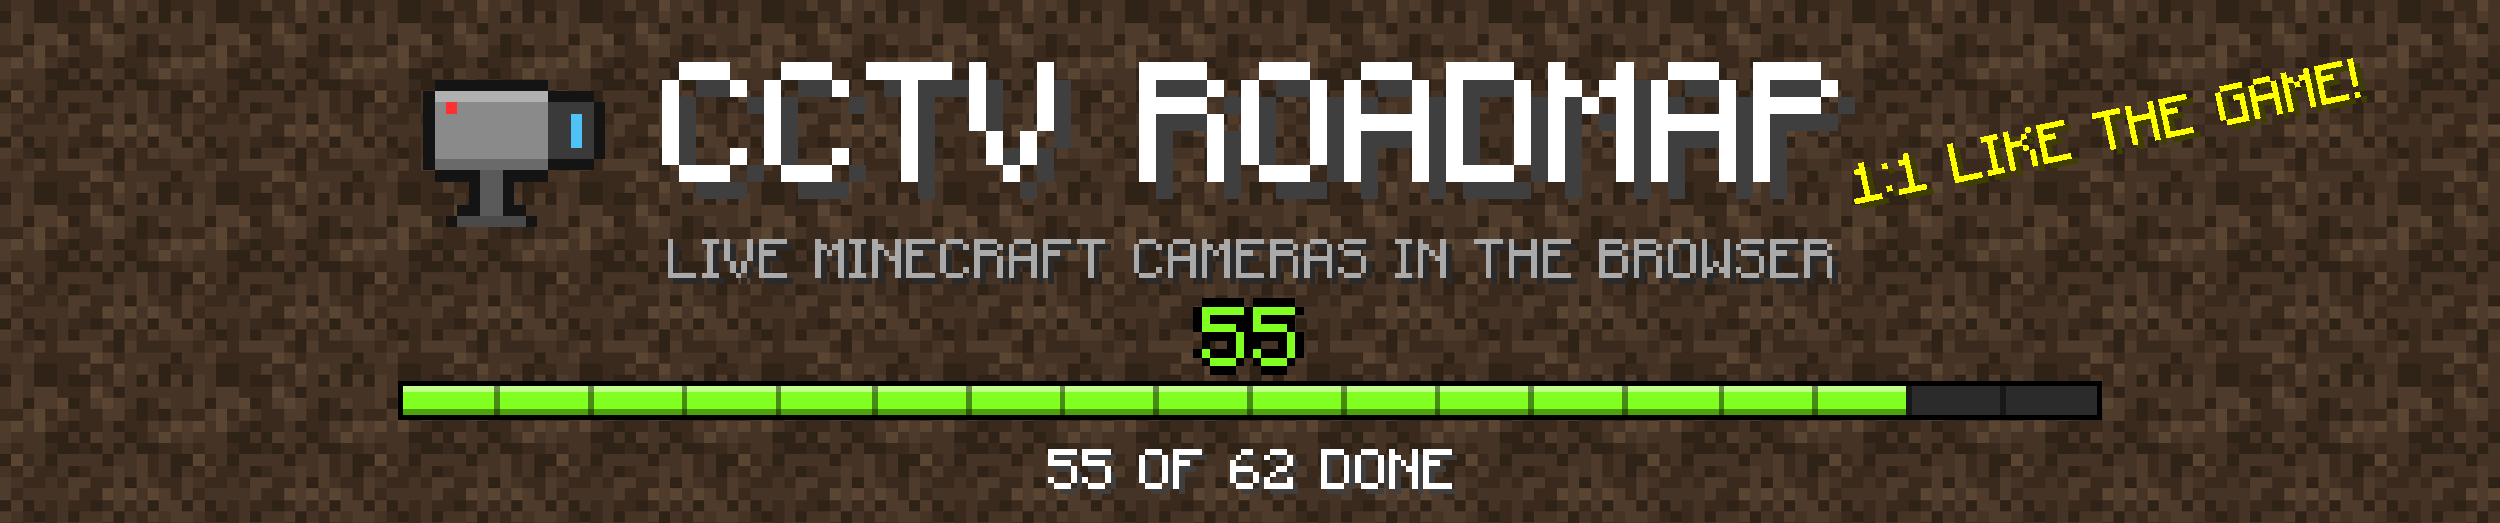
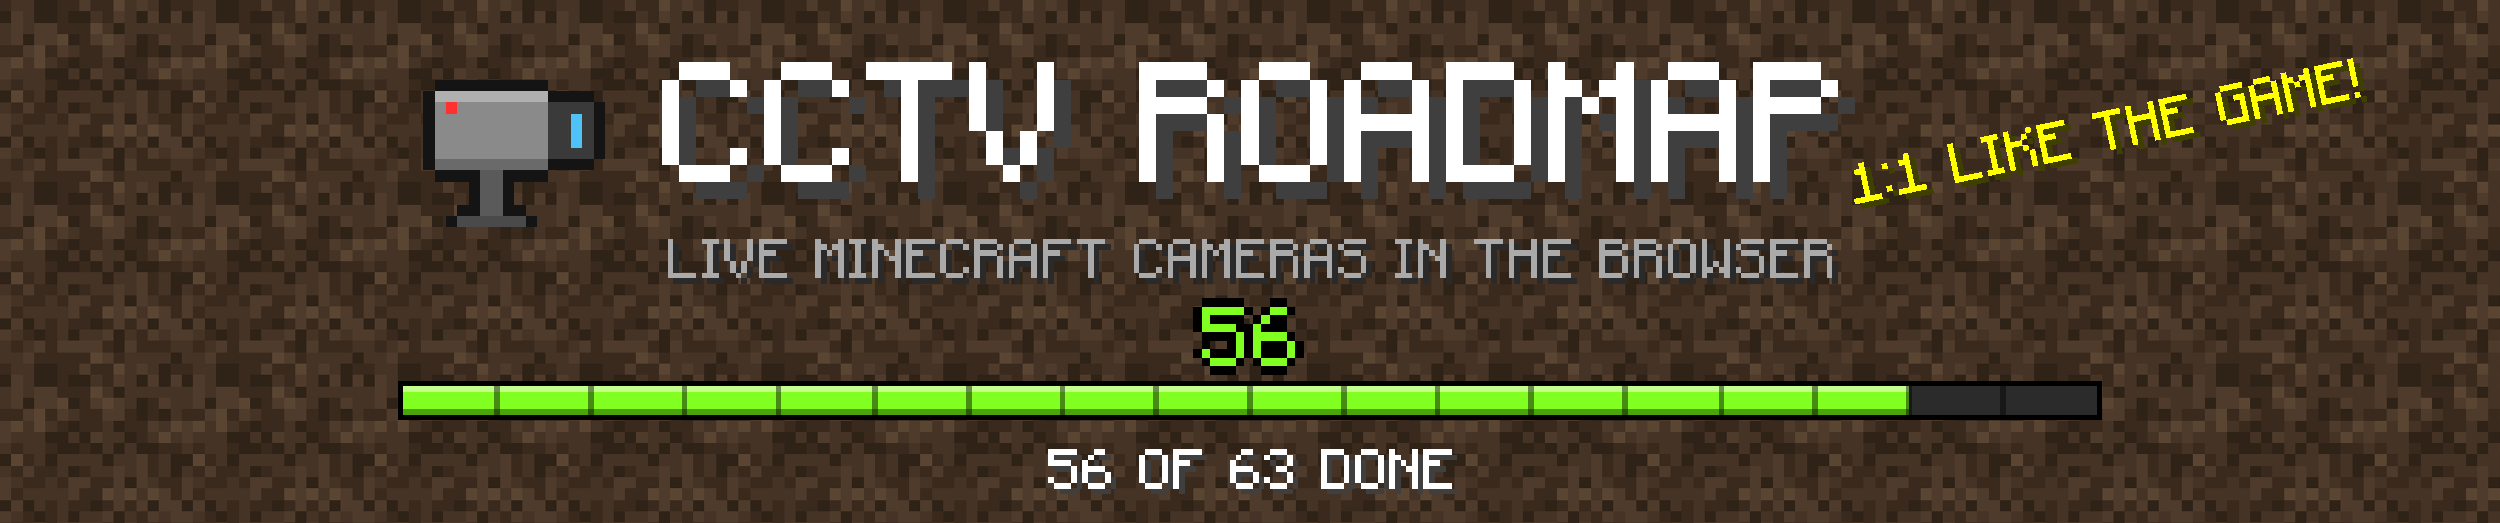
<svg xmlns="http://www.w3.org/2000/svg" width="880" height="184" viewBox="0 0 880 184" shape-rendering="crispEdges" role="img">
  <defs>
    <pattern id="dirt" width="64" height="64" patternUnits="userSpaceOnUse">
      <path fill="#3a2a1d" d="M0 0h4v4h-4zM20 0h8v4h-8zM32 0h8v4h-8zM60 0h4v4h-4zM20 4h4v4h-4zM36 4h4v4h-4zM20 8h12v4h-12zM28 12h4v4h-4zM52 12h4v4h-4zM0 16h8v4h-8zM16 16h4v4h-4zM28 16h8v4h-8zM44 16h4v4h-4zM52 16h4v4h-4zM20 20h4v4h-4zM28 20h8v4h-8zM44 20h8v4h-8zM48 24h4v4h-4zM4 28h4v4h-4zM16 28h4v4h-4zM28 28h4v4h-4zM56 28h8v4h-8zM8 32h4v4h-4zM52 32h4v4h-4zM4 36h4v4h-4zM12 36h8v4h-8zM28 36h4v4h-4zM52 36h4v4h-4zM8 40h8v4h-8zM20 40h4v4h-4zM32 40h8v4h-8zM56 40h8v4h-8zM4 44h4v4h-4zM28 44h8v4h-8zM60 44h4v4h-4zM16 48h4v4h-4zM24 48h8v4h-8zM36 48h4v4h-4zM44 48h4v4h-4zM8 52h4v4h-4zM16 52h4v4h-4zM48 52h4v4h-4zM4 56h4v4h-4zM16 56h4v4h-4zM36 56h4v4h-4zM48 56h12v4h-12zM12 60h20v4h-20zM40 60h4v4h-4z" />
      <path fill="#453325" d="M4 0h8v4h-8zM44 0h4v4h-4zM52 0h4v4h-4zM8 4h4v4h-4zM32 4h4v4h-4zM44 4h4v4h-4zM0 8h4v4h-4zM8 8h4v4h-4zM36 8h4v4h-4zM44 8h20v4h-20zM0 12h4v4h-4zM44 12h4v4h-4zM60 12h4v4h-4zM24 16h4v4h-4zM60 16h4v4h-4zM8 20h4v4h-4zM16 20h4v4h-4zM36 20h4v4h-4zM56 20h4v4h-4zM4 24h12v4h-12zM24 24h4v4h-4zM36 24h8v4h-8zM52 24h4v4h-4zM60 24h4v4h-4zM0 28h4v4h-4zM8 28h8v4h-8zM36 28h4v4h-4zM44 28h4v4h-4zM12 32h4v4h-4zM20 32h16v4h-16zM40 32h8v4h-8zM56 32h4v4h-4zM0 36h4v4h-4zM20 36h4v4h-4zM32 36h8v4h-8zM44 36h4v4h-4zM56 36h4v4h-4zM4 40h4v4h-4zM16 40h4v4h-4zM52 40h4v4h-4zM8 44h16v4h-16zM48 44h4v4h-4zM12 48h4v4h-4zM20 48h4v4h-4zM4 52h4v4h-4zM20 52h4v4h-4zM28 52h8v4h-8zM44 52h4v4h-4zM56 52h4v4h-4zM0 56h4v4h-4zM8 56h4v4h-4zM60 56h4v4h-4zM0 60h8v4h-8zM44 60h16v4h-16z" />
      <path fill="#2f2217" d="M12 0h8v4h-8zM56 0h4v4h-4zM0 4h4v4h-4zM12 4h8v4h-8zM24 4h8v4h-8zM48 4h4v4h-4zM56 4h4v4h-4zM40 8h4v4h-4zM8 12h4v4h-4zM24 12h4v4h-4zM48 12h4v4h-4zM48 16h4v4h-4zM56 16h4v4h-4zM24 20h4v4h-4zM40 20h4v4h-4zM16 24h8v4h-8zM28 24h4v4h-4zM44 24h4v4h-4zM20 28h8v4h-8zM32 28h4v4h-4zM40 28h4v4h-4zM48 28h8v4h-8zM0 32h4v4h-4zM16 32h4v4h-4zM36 32h4v4h-4zM60 32h4v4h-4zM24 36h4v4h-4zM60 36h4v4h-4zM44 40h4v4h-4zM0 48h4v4h-4zM8 48h4v4h-4zM32 48h4v4h-4zM52 48h4v4h-4zM12 52h4v4h-4zM24 52h4v4h-4zM40 52h4v4h-4zM40 56h4v4h-4zM60 60h4v4h-4z" />
      <path fill="#4f3b2b" d="M28 0h4v4h-4zM48 0h4v4h-4zM4 4h4v4h-4zM40 4h4v4h-4zM52 4h4v4h-4zM60 4h4v4h-4zM4 8h4v4h-4zM12 8h8v4h-8zM4 12h4v4h-4zM12 12h8v4h-8zM32 12h4v4h-4zM40 12h4v4h-4zM56 12h4v4h-4zM8 16h4v4h-4zM20 16h4v4h-4zM36 16h8v4h-8zM0 20h4v4h-4zM52 20h4v4h-4zM0 24h4v4h-4zM32 24h4v4h-4zM48 32h4v4h-4zM8 36h4v4h-4zM40 36h4v4h-4zM48 36h4v4h-4zM0 40h4v4h-4zM24 40h8v4h-8zM40 40h4v4h-4zM48 40h4v4h-4zM0 44h4v4h-4zM24 44h4v4h-4zM40 44h4v4h-4zM56 44h4v4h-4zM4 48h4v4h-4zM40 48h4v4h-4zM48 48h4v4h-4zM56 48h8v4h-8zM0 52h4v4h-4zM36 52h4v4h-4zM52 52h4v4h-4zM60 52h4v4h-4zM12 56h4v4h-4zM20 56h16v4h-16zM44 56h4v4h-4zM8 60h4v4h-4zM36 60h4v4h-4z" />
      <path fill="#5a4533" d="M40 0h4v4h-4zM32 8h4v4h-4zM20 12h4v4h-4zM36 12h4v4h-4zM12 16h4v4h-4zM4 20h4v4h-4zM12 20h4v4h-4zM60 20h4v4h-4zM56 24h4v4h-4zM4 32h4v4h-4zM36 44h4v4h-4zM44 44h4v4h-4zM52 44h4v4h-4zM32 60h4v4h-4z" />
    </pattern>
  </defs>
  <rect x="0" y="0" width="880" height="184" fill="url(#dirt)" />
  <path fill="#3f3f3f" d="M245 28h18v6h-18zM239 34h6v6h-6zM263 34h6v6h-6zM239 40h6v6h-6zM239 46h6v6h-6zM239 52h6v6h-6zM239 58h6v6h-6zM263 58h6v6h-6zM245 64h18v6h-18zM281 28h18v6h-18zM275 34h6v6h-6zM299 34h6v6h-6zM275 40h6v6h-6zM275 46h6v6h-6zM275 52h6v6h-6zM275 58h6v6h-6zM299 58h6v6h-6zM281 64h18v6h-18zM311 28h30v6h-30zM323 34h6v6h-6zM323 40h6v6h-6zM323 46h6v6h-6zM323 52h6v6h-6zM323 58h6v6h-6zM323 64h6v6h-6zM347 28h6v6h-6zM371 28h6v6h-6zM347 34h6v6h-6zM371 34h6v6h-6zM347 40h6v6h-6zM371 40h6v6h-6zM347 46h6v6h-6zM371 46h6v6h-6zM353 52h6v6h-6zM365 52h6v6h-6zM353 58h6v6h-6zM365 58h6v6h-6zM359 64h6v6h-6zM407 28h24v6h-24zM407 34h6v6h-6zM431 34h6v6h-6zM407 40h24v6h-24zM407 46h6v6h-6zM431 46h6v6h-6zM407 52h6v6h-6zM431 52h6v6h-6zM407 58h6v6h-6zM431 58h6v6h-6zM407 64h6v6h-6zM431 64h6v6h-6zM449 28h18v6h-18zM443 34h6v6h-6zM467 34h6v6h-6zM443 40h6v6h-6zM467 40h6v6h-6zM443 46h6v6h-6zM467 46h6v6h-6zM443 52h6v6h-6zM467 52h6v6h-6zM443 58h6v6h-6zM467 58h6v6h-6zM449 64h18v6h-18zM485 28h18v6h-18zM479 34h6v6h-6zM503 34h6v6h-6zM479 40h6v6h-6zM503 40h6v6h-6zM479 46h30v6h-30zM479 52h6v6h-6zM503 52h6v6h-6zM479 58h6v6h-6zM503 58h6v6h-6zM479 64h6v6h-6zM503 64h6v6h-6zM515 28h24v6h-24zM515 34h6v6h-6zM539 34h6v6h-6zM515 40h6v6h-6zM539 40h6v6h-6zM515 46h6v6h-6zM539 46h6v6h-6zM515 52h6v6h-6zM539 52h6v6h-6zM515 58h6v6h-6zM539 58h6v6h-6zM515 64h24v6h-24zM551 28h6v6h-6zM575 28h6v6h-6zM551 34h12v6h-12zM569 34h12v6h-12zM551 40h6v6h-6zM563 40h6v6h-6zM575 40h6v6h-6zM551 46h6v6h-6zM575 46h6v6h-6zM551 52h6v6h-6zM575 52h6v6h-6zM551 58h6v6h-6zM575 58h6v6h-6zM551 64h6v6h-6zM575 64h6v6h-6zM593 28h18v6h-18zM587 34h6v6h-6zM611 34h6v6h-6zM587 40h6v6h-6zM611 40h6v6h-6zM587 46h30v6h-30zM587 52h6v6h-6zM611 52h6v6h-6zM587 58h6v6h-6zM611 58h6v6h-6zM587 64h6v6h-6zM611 64h6v6h-6zM623 28h24v6h-24zM623 34h6v6h-6zM647 34h6v6h-6zM623 40h24v6h-24zM623 46h6v6h-6zM623 52h6v6h-6zM623 58h6v6h-6zM623 64h6v6h-6z" />
  <path fill="#ffffff" d="M239 22h18v6h-18zM233 28h6v6h-6zM257 28h6v6h-6zM233 34h6v6h-6zM233 40h6v6h-6zM233 46h6v6h-6zM233 52h6v6h-6zM257 52h6v6h-6zM239 58h18v6h-18zM275 22h18v6h-18zM269 28h6v6h-6zM293 28h6v6h-6zM269 34h6v6h-6zM269 40h6v6h-6zM269 46h6v6h-6zM269 52h6v6h-6zM293 52h6v6h-6zM275 58h18v6h-18zM305 22h30v6h-30zM317 28h6v6h-6zM317 34h6v6h-6zM317 40h6v6h-6zM317 46h6v6h-6zM317 52h6v6h-6zM317 58h6v6h-6zM341 22h6v6h-6zM365 22h6v6h-6zM341 28h6v6h-6zM365 28h6v6h-6zM341 34h6v6h-6zM365 34h6v6h-6zM341 40h6v6h-6zM365 40h6v6h-6zM347 46h6v6h-6zM359 46h6v6h-6zM347 52h6v6h-6zM359 52h6v6h-6zM353 58h6v6h-6zM401 22h24v6h-24zM401 28h6v6h-6zM425 28h6v6h-6zM401 34h24v6h-24zM401 40h6v6h-6zM425 40h6v6h-6zM401 46h6v6h-6zM425 46h6v6h-6zM401 52h6v6h-6zM425 52h6v6h-6zM401 58h6v6h-6zM425 58h6v6h-6zM443 22h18v6h-18zM437 28h6v6h-6zM461 28h6v6h-6zM437 34h6v6h-6zM461 34h6v6h-6zM437 40h6v6h-6zM461 40h6v6h-6zM437 46h6v6h-6zM461 46h6v6h-6zM437 52h6v6h-6zM461 52h6v6h-6zM443 58h18v6h-18zM479 22h18v6h-18zM473 28h6v6h-6zM497 28h6v6h-6zM473 34h6v6h-6zM497 34h6v6h-6zM473 40h30v6h-30zM473 46h6v6h-6zM497 46h6v6h-6zM473 52h6v6h-6zM497 52h6v6h-6zM473 58h6v6h-6zM497 58h6v6h-6zM509 22h24v6h-24zM509 28h6v6h-6zM533 28h6v6h-6zM509 34h6v6h-6zM533 34h6v6h-6zM509 40h6v6h-6zM533 40h6v6h-6zM509 46h6v6h-6zM533 46h6v6h-6zM509 52h6v6h-6zM533 52h6v6h-6zM509 58h24v6h-24zM545 22h6v6h-6zM569 22h6v6h-6zM545 28h12v6h-12zM563 28h12v6h-12zM545 34h6v6h-6zM557 34h6v6h-6zM569 34h6v6h-6zM545 40h6v6h-6zM569 40h6v6h-6zM545 46h6v6h-6zM569 46h6v6h-6zM545 52h6v6h-6zM569 52h6v6h-6zM545 58h6v6h-6zM569 58h6v6h-6zM587 22h18v6h-18zM581 28h6v6h-6zM605 28h6v6h-6zM581 34h6v6h-6zM605 34h6v6h-6zM581 40h30v6h-30zM581 46h6v6h-6zM605 46h6v6h-6zM581 52h6v6h-6zM605 52h6v6h-6zM581 58h6v6h-6zM605 58h6v6h-6zM617 22h24v6h-24zM617 28h6v6h-6zM641 28h6v6h-6zM617 34h24v6h-24zM617 40h6v6h-6zM617 46h6v6h-6zM617 52h6v6h-6zM617 58h6v6h-6z" />
  <path fill="#141414" d="M153 28h40v4h-40zM149 32h4v4h-4zM193 32h16v4h-16zM149 36h4v4h-4zM209 36h4v4h-4zM149 40h4v4h-4zM209 40h4v4h-4zM149 44h4v4h-4zM209 44h4v4h-4zM149 48h4v4h-4zM209 48h4v4h-4zM149 52h4v4h-4zM209 52h4v4h-4zM149 56h4v4h-4zM193 56h16v4h-16zM153 60h16v4h-16zM177 60h16v4h-16zM165 64h4v4h-4zM177 64h4v4h-4zM165 68h4v4h-4zM177 68h4v4h-4zM161 72h8v4h-8zM177 72h8v4h-8zM157 76h4v4h-4zM185 76h4v4h-4z" />
  <path fill="#b0b0b0" d="M153 32h40v4h-40z" />
  <path fill="#8a8a8a" d="M153 36h4v4h-4zM161 36h32v4h-32zM153 40h40v4h-40zM153 44h40v4h-40zM153 48h40v4h-40zM153 52h40v4h-40z" />
  <path fill="#ff3030" d="M157 36h4v4h-4z" />
  <path fill="#3a3a3a" d="M193 36h16v4h-16zM193 40h8v4h-8zM205 40h4v4h-4zM193 44h8v4h-8zM205 44h4v4h-4zM193 48h8v4h-8zM205 48h4v4h-4zM193 52h16v4h-16z" />
  <path fill="#4fc3f7" d="M201 40h4v4h-4zM201 44h4v4h-4zM201 48h4v4h-4z" />
  <path fill="#6a6a6a" d="M153 56h40v4h-40z" />
  <path fill="#5a5a5a" d="M169 60h8v4h-8zM169 64h8v4h-8zM169 68h8v4h-8zM169 72h8v4h-8z" />
  <path fill="#4a4a4a" d="M161 76h24v4h-24z" />
  <g transform="translate(653 72) rotate(-12)">
    <path fill="#3f3f00" d="M6 -12h2v2h-2zM4 -10h4v2h-4zM6 -8h2v2h-2zM6 -6h2v2h-2zM6 -4h2v2h-2zM6 -2h2v2h-2zM2 0h10v2h-10zM14 -10h2v2h-2zM14 -2h2v2h-2zM22 -12h2v2h-2zM20 -10h4v2h-4zM22 -8h2v2h-2zM22 -6h2v2h-2zM22 -4h2v2h-2zM22 -2h2v2h-2zM18 0h10v2h-10zM38 -12h2v2h-2zM38 -10h2v2h-2zM38 -8h2v2h-2zM38 -6h2v2h-2zM38 -4h2v2h-2zM38 -2h2v2h-2zM38 0h10v2h-10zM50 -12h6v2h-6zM52 -10h2v2h-2zM52 -8h2v2h-2zM52 -6h2v2h-2zM52 -4h2v2h-2zM52 -2h2v2h-2zM50 0h6v2h-6zM58 -12h2v2h-2zM66 -12h2v2h-2zM58 -10h2v2h-2zM64 -10h2v2h-2zM58 -8h6v2h-6zM58 -6h2v2h-2zM64 -6h2v2h-2zM58 -4h2v2h-2zM66 -4h2v2h-2zM58 -2h2v2h-2zM66 -2h2v2h-2zM58 0h2v2h-2zM66 0h2v2h-2zM70 -12h10v2h-10zM70 -10h2v2h-2zM70 -8h6v2h-6zM70 -6h2v2h-2zM70 -4h2v2h-2zM70 -2h2v2h-2zM70 0h10v2h-10zM90 -12h10v2h-10zM94 -10h2v2h-2zM94 -8h2v2h-2zM94 -6h2v2h-2zM94 -4h2v2h-2zM94 -2h2v2h-2zM94 0h2v2h-2zM102 -12h2v2h-2zM110 -12h2v2h-2zM102 -10h2v2h-2zM110 -10h2v2h-2zM102 -8h10v2h-10zM102 -6h2v2h-2zM110 -6h2v2h-2zM102 -4h2v2h-2zM110 -4h2v2h-2zM102 -2h2v2h-2zM110 -2h2v2h-2zM102 0h2v2h-2zM110 0h2v2h-2zM114 -12h10v2h-10zM114 -10h2v2h-2zM114 -8h6v2h-6zM114 -6h2v2h-2zM114 -4h2v2h-2zM114 -2h2v2h-2zM114 0h10v2h-10zM136 -12h8v2h-8zM134 -10h2v2h-2zM134 -8h2v2h-2zM140 -8h4v2h-4zM134 -6h2v2h-2zM142 -6h2v2h-2zM134 -4h2v2h-2zM142 -4h2v2h-2zM134 -2h2v2h-2zM142 -2h2v2h-2zM136 0h8v2h-8zM148 -12h6v2h-6zM146 -10h2v2h-2zM154 -10h2v2h-2zM146 -8h2v2h-2zM154 -8h2v2h-2zM146 -6h10v2h-10zM146 -4h2v2h-2zM154 -4h2v2h-2zM146 -2h2v2h-2zM154 -2h2v2h-2zM146 0h2v2h-2zM154 0h2v2h-2zM158 -12h2v2h-2zM166 -12h2v2h-2zM158 -10h4v2h-4zM164 -10h4v2h-4zM158 -8h2v2h-2zM162 -8h2v2h-2zM166 -8h2v2h-2zM158 -6h2v2h-2zM166 -6h2v2h-2zM158 -4h2v2h-2zM166 -4h2v2h-2zM158 -2h2v2h-2zM166 -2h2v2h-2zM158 0h2v2h-2zM166 0h2v2h-2zM170 -12h10v2h-10zM170 -10h2v2h-2zM170 -8h6v2h-6zM170 -6h2v2h-2zM170 -4h2v2h-2zM170 -2h2v2h-2zM170 0h10v2h-10zM182 -12h2v2h-2zM182 -10h2v2h-2zM182 -8h2v2h-2zM182 -6h2v2h-2zM182 -4h2v2h-2zM182 0h2v2h-2z" />
    <path fill="#ffff00" d="M4 -14h2v2h-2zM2 -12h4v2h-4zM4 -10h2v2h-2zM4 -8h2v2h-2zM4 -6h2v2h-2zM4 -4h2v2h-2zM0 -2h10v2h-10zM12 -12h2v2h-2zM12 -4h2v2h-2zM20 -14h2v2h-2zM18 -12h4v2h-4zM20 -10h2v2h-2zM20 -8h2v2h-2zM20 -6h2v2h-2zM20 -4h2v2h-2zM16 -2h10v2h-10zM36 -14h2v2h-2zM36 -12h2v2h-2zM36 -10h2v2h-2zM36 -8h2v2h-2zM36 -6h2v2h-2zM36 -4h2v2h-2zM36 -2h10v2h-10zM48 -14h6v2h-6zM50 -12h2v2h-2zM50 -10h2v2h-2zM50 -8h2v2h-2zM50 -6h2v2h-2zM50 -4h2v2h-2zM48 -2h6v2h-6zM56 -14h2v2h-2zM64 -14h2v2h-2zM56 -12h2v2h-2zM62 -12h2v2h-2zM56 -10h6v2h-6zM56 -8h2v2h-2zM62 -8h2v2h-2zM56 -6h2v2h-2zM64 -6h2v2h-2zM56 -4h2v2h-2zM64 -4h2v2h-2zM56 -2h2v2h-2zM64 -2h2v2h-2zM68 -14h10v2h-10zM68 -12h2v2h-2zM68 -10h6v2h-6zM68 -8h2v2h-2zM68 -6h2v2h-2zM68 -4h2v2h-2zM68 -2h10v2h-10zM88 -14h10v2h-10zM92 -12h2v2h-2zM92 -10h2v2h-2zM92 -8h2v2h-2zM92 -6h2v2h-2zM92 -4h2v2h-2zM92 -2h2v2h-2zM100 -14h2v2h-2zM108 -14h2v2h-2zM100 -12h2v2h-2zM108 -12h2v2h-2zM100 -10h10v2h-10zM100 -8h2v2h-2zM108 -8h2v2h-2zM100 -6h2v2h-2zM108 -6h2v2h-2zM100 -4h2v2h-2zM108 -4h2v2h-2zM100 -2h2v2h-2zM108 -2h2v2h-2zM112 -14h10v2h-10zM112 -12h2v2h-2zM112 -10h6v2h-6zM112 -8h2v2h-2zM112 -6h2v2h-2zM112 -4h2v2h-2zM112 -2h10v2h-10zM134 -14h8v2h-8zM132 -12h2v2h-2zM132 -10h2v2h-2zM138 -10h4v2h-4zM132 -8h2v2h-2zM140 -8h2v2h-2zM132 -6h2v2h-2zM140 -6h2v2h-2zM132 -4h2v2h-2zM140 -4h2v2h-2zM134 -2h8v2h-8zM146 -14h6v2h-6zM144 -12h2v2h-2zM152 -12h2v2h-2zM144 -10h2v2h-2zM152 -10h2v2h-2zM144 -8h10v2h-10zM144 -6h2v2h-2zM152 -6h2v2h-2zM144 -4h2v2h-2zM152 -4h2v2h-2zM144 -2h2v2h-2zM152 -2h2v2h-2zM156 -14h2v2h-2zM164 -14h2v2h-2zM156 -12h4v2h-4zM162 -12h4v2h-4zM156 -10h2v2h-2zM160 -10h2v2h-2zM164 -10h2v2h-2zM156 -8h2v2h-2zM164 -8h2v2h-2zM156 -6h2v2h-2zM164 -6h2v2h-2zM156 -4h2v2h-2zM164 -4h2v2h-2zM156 -2h2v2h-2zM164 -2h2v2h-2zM168 -14h10v2h-10zM168 -12h2v2h-2zM168 -10h6v2h-6zM168 -8h2v2h-2zM168 -6h2v2h-2zM168 -4h2v2h-2zM168 -2h10v2h-10zM180 -14h2v2h-2zM180 -12h2v2h-2zM180 -10h2v2h-2zM180 -8h2v2h-2zM180 -6h2v2h-2zM180 -2h2v2h-2z" />
  </g>
  <path fill="#2a2a2a" d="M237 86h2v2h-2zM237 88h2v2h-2zM237 90h2v2h-2zM237 92h2v2h-2zM237 94h2v2h-2zM237 96h2v2h-2zM237 98h10v2h-10zM249 86h6v2h-6zM251 88h2v2h-2zM251 90h2v2h-2zM251 92h2v2h-2zM251 94h2v2h-2zM251 96h2v2h-2zM249 98h6v2h-6zM257 86h2v2h-2zM265 86h2v2h-2zM257 88h2v2h-2zM265 88h2v2h-2zM257 90h2v2h-2zM265 90h2v2h-2zM257 92h2v2h-2zM265 92h2v2h-2zM259 94h2v2h-2zM263 94h2v2h-2zM259 96h2v2h-2zM263 96h2v2h-2zM261 98h2v2h-2zM269 86h10v2h-10zM269 88h2v2h-2zM269 90h6v2h-6zM269 92h2v2h-2zM269 94h2v2h-2zM269 96h2v2h-2zM269 98h10v2h-10zM289 86h2v2h-2zM297 86h2v2h-2zM289 88h4v2h-4zM295 88h4v2h-4zM289 90h2v2h-2zM293 90h2v2h-2zM297 90h2v2h-2zM289 92h2v2h-2zM297 92h2v2h-2zM289 94h2v2h-2zM297 94h2v2h-2zM289 96h2v2h-2zM297 96h2v2h-2zM289 98h2v2h-2zM297 98h2v2h-2zM301 86h6v2h-6zM303 88h2v2h-2zM303 90h2v2h-2zM303 92h2v2h-2zM303 94h2v2h-2zM303 96h2v2h-2zM301 98h6v2h-6zM309 86h2v2h-2zM317 86h2v2h-2zM309 88h4v2h-4zM317 88h2v2h-2zM309 90h2v2h-2zM313 90h2v2h-2zM317 90h2v2h-2zM309 92h2v2h-2zM315 92h4v2h-4zM309 94h2v2h-2zM317 94h2v2h-2zM309 96h2v2h-2zM317 96h2v2h-2zM309 98h2v2h-2zM317 98h2v2h-2zM321 86h10v2h-10zM321 88h2v2h-2zM321 90h6v2h-6zM321 92h2v2h-2zM321 94h2v2h-2zM321 96h2v2h-2zM321 98h10v2h-10zM335 86h6v2h-6zM333 88h2v2h-2zM341 88h2v2h-2zM333 90h2v2h-2zM333 92h2v2h-2zM333 94h2v2h-2zM333 96h2v2h-2zM341 96h2v2h-2zM335 98h6v2h-6zM345 86h8v2h-8zM345 88h2v2h-2zM353 88h2v2h-2zM345 90h8v2h-8zM345 92h2v2h-2zM353 92h2v2h-2zM345 94h2v2h-2zM353 94h2v2h-2zM345 96h2v2h-2zM353 96h2v2h-2zM345 98h2v2h-2zM353 98h2v2h-2zM359 86h6v2h-6zM357 88h2v2h-2zM365 88h2v2h-2zM357 90h2v2h-2zM365 90h2v2h-2zM357 92h10v2h-10zM357 94h2v2h-2zM365 94h2v2h-2zM357 96h2v2h-2zM365 96h2v2h-2zM357 98h2v2h-2zM365 98h2v2h-2zM369 86h10v2h-10zM369 88h2v2h-2zM369 90h6v2h-6zM369 92h2v2h-2zM369 94h2v2h-2zM369 96h2v2h-2zM369 98h2v2h-2zM381 86h10v2h-10zM385 88h2v2h-2zM385 90h2v2h-2zM385 92h2v2h-2zM385 94h2v2h-2zM385 96h2v2h-2zM385 98h2v2h-2zM403 86h6v2h-6zM401 88h2v2h-2zM409 88h2v2h-2zM401 90h2v2h-2zM401 92h2v2h-2zM401 94h2v2h-2zM401 96h2v2h-2zM409 96h2v2h-2zM403 98h6v2h-6zM415 86h6v2h-6zM413 88h2v2h-2zM421 88h2v2h-2zM413 90h2v2h-2zM421 90h2v2h-2zM413 92h10v2h-10zM413 94h2v2h-2zM421 94h2v2h-2zM413 96h2v2h-2zM421 96h2v2h-2zM413 98h2v2h-2zM421 98h2v2h-2zM425 86h2v2h-2zM433 86h2v2h-2zM425 88h4v2h-4zM431 88h4v2h-4zM425 90h2v2h-2zM429 90h2v2h-2zM433 90h2v2h-2zM425 92h2v2h-2zM433 92h2v2h-2zM425 94h2v2h-2zM433 94h2v2h-2zM425 96h2v2h-2zM433 96h2v2h-2zM425 98h2v2h-2zM433 98h2v2h-2zM437 86h10v2h-10zM437 88h2v2h-2zM437 90h6v2h-6zM437 92h2v2h-2zM437 94h2v2h-2zM437 96h2v2h-2zM437 98h10v2h-10zM449 86h8v2h-8zM449 88h2v2h-2zM457 88h2v2h-2zM449 90h8v2h-8zM449 92h2v2h-2zM457 92h2v2h-2zM449 94h2v2h-2zM457 94h2v2h-2zM449 96h2v2h-2zM457 96h2v2h-2zM449 98h2v2h-2zM457 98h2v2h-2zM463 86h6v2h-6zM461 88h2v2h-2zM469 88h2v2h-2zM461 90h2v2h-2zM469 90h2v2h-2zM461 92h10v2h-10zM461 94h2v2h-2zM469 94h2v2h-2zM461 96h2v2h-2zM469 96h2v2h-2zM461 98h2v2h-2zM469 98h2v2h-2zM475 86h8v2h-8zM473 88h2v2h-2zM475 90h6v2h-6zM481 92h2v2h-2zM481 94h2v2h-2zM473 96h2v2h-2zM481 96h2v2h-2zM475 98h6v2h-6zM493 86h6v2h-6zM495 88h2v2h-2zM495 90h2v2h-2zM495 92h2v2h-2zM495 94h2v2h-2zM495 96h2v2h-2zM493 98h6v2h-6zM501 86h2v2h-2zM509 86h2v2h-2zM501 88h4v2h-4zM509 88h2v2h-2zM501 90h2v2h-2zM505 90h2v2h-2zM509 90h2v2h-2zM501 92h2v2h-2zM507 92h4v2h-4zM501 94h2v2h-2zM509 94h2v2h-2zM501 96h2v2h-2zM509 96h2v2h-2zM501 98h2v2h-2zM509 98h2v2h-2zM521 86h10v2h-10zM525 88h2v2h-2zM525 90h2v2h-2zM525 92h2v2h-2zM525 94h2v2h-2zM525 96h2v2h-2zM525 98h2v2h-2zM533 86h2v2h-2zM541 86h2v2h-2zM533 88h2v2h-2zM541 88h2v2h-2zM533 90h10v2h-10zM533 92h2v2h-2zM541 92h2v2h-2zM533 94h2v2h-2zM541 94h2v2h-2zM533 96h2v2h-2zM541 96h2v2h-2zM533 98h2v2h-2zM541 98h2v2h-2zM545 86h10v2h-10zM545 88h2v2h-2zM545 90h6v2h-6zM545 92h2v2h-2zM545 94h2v2h-2zM545 96h2v2h-2zM545 98h10v2h-10zM565 86h8v2h-8zM565 88h2v2h-2zM573 88h2v2h-2zM565 90h8v2h-8zM565 92h2v2h-2zM573 92h2v2h-2zM565 94h2v2h-2zM573 94h2v2h-2zM565 96h2v2h-2zM573 96h2v2h-2zM565 98h8v2h-8zM577 86h8v2h-8zM577 88h2v2h-2zM585 88h2v2h-2zM577 90h8v2h-8zM577 92h2v2h-2zM585 92h2v2h-2zM577 94h2v2h-2zM585 94h2v2h-2zM577 96h2v2h-2zM585 96h2v2h-2zM577 98h2v2h-2zM585 98h2v2h-2zM591 86h6v2h-6zM589 88h2v2h-2zM597 88h2v2h-2zM589 90h2v2h-2zM597 90h2v2h-2zM589 92h2v2h-2zM597 92h2v2h-2zM589 94h2v2h-2zM597 94h2v2h-2zM589 96h2v2h-2zM597 96h2v2h-2zM591 98h6v2h-6zM601 86h2v2h-2zM609 86h2v2h-2zM601 88h2v2h-2zM609 88h2v2h-2zM601 90h2v2h-2zM609 90h2v2h-2zM601 92h2v2h-2zM609 92h2v2h-2zM601 94h2v2h-2zM605 94h2v2h-2zM609 94h2v2h-2zM601 96h4v2h-4zM607 96h4v2h-4zM601 98h2v2h-2zM609 98h2v2h-2zM615 86h8v2h-8zM613 88h2v2h-2zM615 90h6v2h-6zM621 92h2v2h-2zM621 94h2v2h-2zM613 96h2v2h-2zM621 96h2v2h-2zM615 98h6v2h-6zM625 86h10v2h-10zM625 88h2v2h-2zM625 90h6v2h-6zM625 92h2v2h-2zM625 94h2v2h-2zM625 96h2v2h-2zM625 98h10v2h-10zM637 86h8v2h-8zM637 88h2v2h-2zM645 88h2v2h-2zM637 90h8v2h-8zM637 92h2v2h-2zM645 92h2v2h-2zM637 94h2v2h-2zM645 94h2v2h-2zM637 96h2v2h-2zM645 96h2v2h-2zM637 98h2v2h-2zM645 98h2v2h-2z" />
  <path fill="#aaaaaa" d="M235 84h2v2h-2zM235 86h2v2h-2zM235 88h2v2h-2zM235 90h2v2h-2zM235 92h2v2h-2zM235 94h2v2h-2zM235 96h10v2h-10zM247 84h6v2h-6zM249 86h2v2h-2zM249 88h2v2h-2zM249 90h2v2h-2zM249 92h2v2h-2zM249 94h2v2h-2zM247 96h6v2h-6zM255 84h2v2h-2zM263 84h2v2h-2zM255 86h2v2h-2zM263 86h2v2h-2zM255 88h2v2h-2zM263 88h2v2h-2zM255 90h2v2h-2zM263 90h2v2h-2zM257 92h2v2h-2zM261 92h2v2h-2zM257 94h2v2h-2zM261 94h2v2h-2zM259 96h2v2h-2zM267 84h10v2h-10zM267 86h2v2h-2zM267 88h6v2h-6zM267 90h2v2h-2zM267 92h2v2h-2zM267 94h2v2h-2zM267 96h10v2h-10zM287 84h2v2h-2zM295 84h2v2h-2zM287 86h4v2h-4zM293 86h4v2h-4zM287 88h2v2h-2zM291 88h2v2h-2zM295 88h2v2h-2zM287 90h2v2h-2zM295 90h2v2h-2zM287 92h2v2h-2zM295 92h2v2h-2zM287 94h2v2h-2zM295 94h2v2h-2zM287 96h2v2h-2zM295 96h2v2h-2zM299 84h6v2h-6zM301 86h2v2h-2zM301 88h2v2h-2zM301 90h2v2h-2zM301 92h2v2h-2zM301 94h2v2h-2zM299 96h6v2h-6zM307 84h2v2h-2zM315 84h2v2h-2zM307 86h4v2h-4zM315 86h2v2h-2zM307 88h2v2h-2zM311 88h2v2h-2zM315 88h2v2h-2zM307 90h2v2h-2zM313 90h4v2h-4zM307 92h2v2h-2zM315 92h2v2h-2zM307 94h2v2h-2zM315 94h2v2h-2zM307 96h2v2h-2zM315 96h2v2h-2zM319 84h10v2h-10zM319 86h2v2h-2zM319 88h6v2h-6zM319 90h2v2h-2zM319 92h2v2h-2zM319 94h2v2h-2zM319 96h10v2h-10zM333 84h6v2h-6zM331 86h2v2h-2zM339 86h2v2h-2zM331 88h2v2h-2zM331 90h2v2h-2zM331 92h2v2h-2zM331 94h2v2h-2zM339 94h2v2h-2zM333 96h6v2h-6zM343 84h8v2h-8zM343 86h2v2h-2zM351 86h2v2h-2zM343 88h8v2h-8zM343 90h2v2h-2zM351 90h2v2h-2zM343 92h2v2h-2zM351 92h2v2h-2zM343 94h2v2h-2zM351 94h2v2h-2zM343 96h2v2h-2zM351 96h2v2h-2zM357 84h6v2h-6zM355 86h2v2h-2zM363 86h2v2h-2zM355 88h2v2h-2zM363 88h2v2h-2zM355 90h10v2h-10zM355 92h2v2h-2zM363 92h2v2h-2zM355 94h2v2h-2zM363 94h2v2h-2zM355 96h2v2h-2zM363 96h2v2h-2zM367 84h10v2h-10zM367 86h2v2h-2zM367 88h6v2h-6zM367 90h2v2h-2zM367 92h2v2h-2zM367 94h2v2h-2zM367 96h2v2h-2zM379 84h10v2h-10zM383 86h2v2h-2zM383 88h2v2h-2zM383 90h2v2h-2zM383 92h2v2h-2zM383 94h2v2h-2zM383 96h2v2h-2zM401 84h6v2h-6zM399 86h2v2h-2zM407 86h2v2h-2zM399 88h2v2h-2zM399 90h2v2h-2zM399 92h2v2h-2zM399 94h2v2h-2zM407 94h2v2h-2zM401 96h6v2h-6zM413 84h6v2h-6zM411 86h2v2h-2zM419 86h2v2h-2zM411 88h2v2h-2zM419 88h2v2h-2zM411 90h10v2h-10zM411 92h2v2h-2zM419 92h2v2h-2zM411 94h2v2h-2zM419 94h2v2h-2zM411 96h2v2h-2zM419 96h2v2h-2zM423 84h2v2h-2zM431 84h2v2h-2zM423 86h4v2h-4zM429 86h4v2h-4zM423 88h2v2h-2zM427 88h2v2h-2zM431 88h2v2h-2zM423 90h2v2h-2zM431 90h2v2h-2zM423 92h2v2h-2zM431 92h2v2h-2zM423 94h2v2h-2zM431 94h2v2h-2zM423 96h2v2h-2zM431 96h2v2h-2zM435 84h10v2h-10zM435 86h2v2h-2zM435 88h6v2h-6zM435 90h2v2h-2zM435 92h2v2h-2zM435 94h2v2h-2zM435 96h10v2h-10zM447 84h8v2h-8zM447 86h2v2h-2zM455 86h2v2h-2zM447 88h8v2h-8zM447 90h2v2h-2zM455 90h2v2h-2zM447 92h2v2h-2zM455 92h2v2h-2zM447 94h2v2h-2zM455 94h2v2h-2zM447 96h2v2h-2zM455 96h2v2h-2zM461 84h6v2h-6zM459 86h2v2h-2zM467 86h2v2h-2zM459 88h2v2h-2zM467 88h2v2h-2zM459 90h10v2h-10zM459 92h2v2h-2zM467 92h2v2h-2zM459 94h2v2h-2zM467 94h2v2h-2zM459 96h2v2h-2zM467 96h2v2h-2zM473 84h8v2h-8zM471 86h2v2h-2zM473 88h6v2h-6zM479 90h2v2h-2zM479 92h2v2h-2zM471 94h2v2h-2zM479 94h2v2h-2zM473 96h6v2h-6zM491 84h6v2h-6zM493 86h2v2h-2zM493 88h2v2h-2zM493 90h2v2h-2zM493 92h2v2h-2zM493 94h2v2h-2zM491 96h6v2h-6zM499 84h2v2h-2zM507 84h2v2h-2zM499 86h4v2h-4zM507 86h2v2h-2zM499 88h2v2h-2zM503 88h2v2h-2zM507 88h2v2h-2zM499 90h2v2h-2zM505 90h4v2h-4zM499 92h2v2h-2zM507 92h2v2h-2zM499 94h2v2h-2zM507 94h2v2h-2zM499 96h2v2h-2zM507 96h2v2h-2zM519 84h10v2h-10zM523 86h2v2h-2zM523 88h2v2h-2zM523 90h2v2h-2zM523 92h2v2h-2zM523 94h2v2h-2zM523 96h2v2h-2zM531 84h2v2h-2zM539 84h2v2h-2zM531 86h2v2h-2zM539 86h2v2h-2zM531 88h10v2h-10zM531 90h2v2h-2zM539 90h2v2h-2zM531 92h2v2h-2zM539 92h2v2h-2zM531 94h2v2h-2zM539 94h2v2h-2zM531 96h2v2h-2zM539 96h2v2h-2zM543 84h10v2h-10zM543 86h2v2h-2zM543 88h6v2h-6zM543 90h2v2h-2zM543 92h2v2h-2zM543 94h2v2h-2zM543 96h10v2h-10zM563 84h8v2h-8zM563 86h2v2h-2zM571 86h2v2h-2zM563 88h8v2h-8zM563 90h2v2h-2zM571 90h2v2h-2zM563 92h2v2h-2zM571 92h2v2h-2zM563 94h2v2h-2zM571 94h2v2h-2zM563 96h8v2h-8zM575 84h8v2h-8zM575 86h2v2h-2zM583 86h2v2h-2zM575 88h8v2h-8zM575 90h2v2h-2zM583 90h2v2h-2zM575 92h2v2h-2zM583 92h2v2h-2zM575 94h2v2h-2zM583 94h2v2h-2zM575 96h2v2h-2zM583 96h2v2h-2zM589 84h6v2h-6zM587 86h2v2h-2zM595 86h2v2h-2zM587 88h2v2h-2zM595 88h2v2h-2zM587 90h2v2h-2zM595 90h2v2h-2zM587 92h2v2h-2zM595 92h2v2h-2zM587 94h2v2h-2zM595 94h2v2h-2zM589 96h6v2h-6zM599 84h2v2h-2zM607 84h2v2h-2zM599 86h2v2h-2zM607 86h2v2h-2zM599 88h2v2h-2zM607 88h2v2h-2zM599 90h2v2h-2zM607 90h2v2h-2zM599 92h2v2h-2zM603 92h2v2h-2zM607 92h2v2h-2zM599 94h4v2h-4zM605 94h4v2h-4zM599 96h2v2h-2zM607 96h2v2h-2zM613 84h8v2h-8zM611 86h2v2h-2zM613 88h6v2h-6zM619 90h2v2h-2zM619 92h2v2h-2zM611 94h2v2h-2zM619 94h2v2h-2zM613 96h6v2h-6zM623 84h10v2h-10zM623 86h2v2h-2zM623 88h6v2h-6zM623 90h2v2h-2zM623 92h2v2h-2zM623 94h2v2h-2zM623 96h10v2h-10zM635 84h8v2h-8zM635 86h2v2h-2zM643 86h2v2h-2zM635 88h8v2h-8zM635 90h2v2h-2zM643 90h2v2h-2zM635 92h2v2h-2zM643 92h2v2h-2zM635 94h2v2h-2zM643 94h2v2h-2zM635 96h2v2h-2zM643 96h2v2h-2z" />
-   <path fill="#000000" d="M420 108h15v3h-15zM420 111h3v3h-3zM420 114h12v3h-12zM432 117h3v3h-3zM432 120h3v3h-3zM420 123h3v3h-3zM432 123h3v3h-3zM423 126h9v3h-9zM438 108h15v3h-15zM438 111h3v3h-3zM438 114h12v3h-12zM450 117h3v3h-3zM450 120h3v3h-3zM438 123h3v3h-3zM450 123h3v3h-3zM441 126h9v3h-9z" />
-   <path fill="#000000" d="M426 108h15v3h-15zM426 111h3v3h-3zM426 114h12v3h-12zM438 117h3v3h-3zM438 120h3v3h-3zM426 123h3v3h-3zM438 123h3v3h-3zM429 126h9v3h-9zM444 108h15v3h-15zM444 111h3v3h-3zM444 114h12v3h-12zM456 117h3v3h-3zM456 120h3v3h-3zM444 123h3v3h-3zM456 123h3v3h-3zM447 126h9v3h-9z" />
-   <path fill="#000000" d="M423 105h15v3h-15zM423 108h3v3h-3zM423 111h12v3h-12zM435 114h3v3h-3zM435 117h3v3h-3zM423 120h3v3h-3zM435 120h3v3h-3zM426 123h9v3h-9zM441 105h15v3h-15zM441 108h3v3h-3zM441 111h12v3h-12zM453 114h3v3h-3zM453 117h3v3h-3zM441 120h3v3h-3zM453 120h3v3h-3zM444 123h9v3h-9z" />
-   <path fill="#000000" d="M423 111h15v3h-15zM423 114h3v3h-3zM423 117h12v3h-12zM435 120h3v3h-3zM435 123h3v3h-3zM423 126h3v3h-3zM435 126h3v3h-3zM426 129h9v3h-9zM441 111h15v3h-15zM441 114h3v3h-3zM441 117h12v3h-12zM453 120h3v3h-3zM453 123h3v3h-3zM441 126h3v3h-3zM453 126h3v3h-3zM444 129h9v3h-9z" />
-   <path fill="#80ff20" d="M423 108h15v3h-15zM423 111h3v3h-3zM423 114h12v3h-12zM435 117h3v3h-3zM435 120h3v3h-3zM423 123h3v3h-3zM435 123h3v3h-3zM426 126h9v3h-9zM441 108h15v3h-15zM441 111h3v3h-3zM441 114h12v3h-12zM453 117h3v3h-3zM453 120h3v3h-3zM441 123h3v3h-3zM453 123h3v3h-3zM444 126h9v3h-9z" />
+   <path fill="#000000" d="M420 108h15v3h-15zM420 111h3v3h-3zM420 114h12v3h-12zM432 117h3v3h-3zM432 120h3v3h-3zM420 123h3v3h-3zM432 123h3v3h-3zM423 126h9v3h-9zM444 108h6v3h-6zM441 111h3v3h-3zM438 114h3v3h-3zM438 117h12v3h-12zM438 120h3v3h-3zM450 120h3v3h-3zM438 123h3v3h-3zM450 123h3v3h-3zM441 126h9v3h-9z" />
+   <path fill="#000000" d="M426 108h15v3h-15zM426 111h3v3h-3zM426 114h12v3h-12zM438 117h3v3h-3zM438 120h3v3h-3zM426 123h3v3h-3zM438 123h3v3h-3zM429 126h9v3h-9zM450 108h6v3h-6zM447 111h3v3h-3zM444 114h3v3h-3zM444 117h12v3h-12zM444 120h3v3h-3zM456 120h3v3h-3zM444 123h3v3h-3zM456 123h3v3h-3zM447 126h9v3h-9z" />
+   <path fill="#000000" d="M423 105h15v3h-15zM423 108h3v3h-3zM423 111h12v3h-12zM435 114h3v3h-3zM435 117h3v3h-3zM423 120h3v3h-3zM435 120h3v3h-3zM426 123h9v3h-9zM447 105h6v3h-6zM444 108h3v3h-3zM441 111h3v3h-3zM441 114h12v3h-12zM441 117h3v3h-3zM453 117h3v3h-3zM441 120h3v3h-3zM453 120h3v3h-3zM444 123h9v3h-9z" />
+   <path fill="#000000" d="M423 111h15v3h-15zM423 114h3v3h-3zM423 117h12v3h-12zM435 120h3v3h-3zM435 123h3v3h-3zM423 126h3v3h-3zM435 126h3v3h-3zM426 129h9v3h-9zM447 111h6v3h-6zM444 114h3v3h-3zM441 117h3v3h-3zM441 120h12v3h-12zM441 123h3v3h-3zM453 123h3v3h-3zM441 126h3v3h-3zM453 126h3v3h-3zM444 129h9v3h-9z" />
+   <path fill="#80ff20" d="M423 108h15v3h-15zM423 111h3v3h-3zM423 114h12v3h-12zM435 117h3v3h-3zM435 120h3v3h-3zM423 123h3v3h-3zM435 123h3v3h-3zM426 126h9v3h-9zM447 108h6v3h-6zM444 111h3v3h-3zM441 114h3v3h-3zM441 117h12v3h-12zM441 120h3v3h-3zM453 120h3v3h-3zM441 123h3v3h-3zM453 123h3v3h-3zM444 126h9v3h-9z" />
  <rect x="140" y="134" width="600" height="14" fill="#000000" />
  <rect x="142" y="136" width="596" height="10" fill="#2b2b2b" />
-   <rect x="142" y="136" width="529" height="10" fill="#80ff20" />
-   <rect x="142" y="136" width="529" height="2" fill="#c3ff8a" />
-   <rect x="142" y="144" width="529" height="2" fill="#4ca30c" />
+   <rect x="142" y="136" width="530" height="10" fill="#80ff20" />
+   <rect x="142" y="136" width="530" height="2" fill="#c3ff8a" />
+   <rect x="142" y="144" width="530" height="2" fill="#4ca30c" />
  <rect x="174" y="136" width="2" height="10" fill="#000000" fill-opacity="0.45" />
  <rect x="207" y="136" width="2" height="10" fill="#000000" fill-opacity="0.45" />
  <rect x="240" y="136" width="2" height="10" fill="#000000" fill-opacity="0.45" />
  <rect x="273" y="136" width="2" height="10" fill="#000000" fill-opacity="0.45" />
  <rect x="307" y="136" width="2" height="10" fill="#000000" fill-opacity="0.45" />
  <rect x="340" y="136" width="2" height="10" fill="#000000" fill-opacity="0.45" />
  <rect x="373" y="136" width="2" height="10" fill="#000000" fill-opacity="0.45" />
  <rect x="406" y="136" width="2" height="10" fill="#000000" fill-opacity="0.45" />
  <rect x="439" y="136" width="2" height="10" fill="#000000" fill-opacity="0.45" />
  <rect x="472" y="136" width="2" height="10" fill="#000000" fill-opacity="0.45" />
  <rect x="505" y="136" width="2" height="10" fill="#000000" fill-opacity="0.45" />
  <rect x="538" y="136" width="2" height="10" fill="#000000" fill-opacity="0.45" />
  <rect x="571" y="136" width="2" height="10" fill="#000000" fill-opacity="0.45" />
  <rect x="605" y="136" width="2" height="10" fill="#000000" fill-opacity="0.45" />
  <rect x="638" y="136" width="2" height="10" fill="#000000" fill-opacity="0.45" />
  <rect x="671" y="136" width="2" height="10" fill="#000000" fill-opacity="0.45" />
  <rect x="704" y="136" width="2" height="10" fill="#000000" fill-opacity="0.45" />
-   <path fill="#3f3f3f" d="M371 160h10v2h-10zM371 162h2v2h-2zM371 164h8v2h-8zM379 166h2v2h-2zM379 168h2v2h-2zM371 170h2v2h-2zM379 170h2v2h-2zM373 172h6v2h-6zM383 160h10v2h-10zM383 162h2v2h-2zM383 164h8v2h-8zM391 166h2v2h-2zM391 168h2v2h-2zM383 170h2v2h-2zM391 170h2v2h-2zM385 172h6v2h-6zM405 160h6v2h-6zM403 162h2v2h-2zM411 162h2v2h-2zM403 164h2v2h-2zM411 164h2v2h-2zM403 166h2v2h-2zM411 166h2v2h-2zM403 168h2v2h-2zM411 168h2v2h-2zM403 170h2v2h-2zM411 170h2v2h-2zM405 172h6v2h-6zM415 160h10v2h-10zM415 162h2v2h-2zM415 164h6v2h-6zM415 166h2v2h-2zM415 168h2v2h-2zM415 170h2v2h-2zM415 172h2v2h-2zM439 160h4v2h-4zM437 162h2v2h-2zM435 164h2v2h-2zM435 166h8v2h-8zM435 168h2v2h-2zM443 168h2v2h-2zM435 170h2v2h-2zM443 170h2v2h-2zM437 172h6v2h-6zM449 160h6v2h-6zM447 162h2v2h-2zM455 162h2v2h-2zM455 164h2v2h-2zM451 166h4v2h-4zM449 168h2v2h-2zM447 170h2v2h-2zM455 170h2v2h-2zM447 172h10v2h-10zM467 160h8v2h-8zM467 162h2v2h-2zM475 162h2v2h-2zM467 164h2v2h-2zM475 164h2v2h-2zM467 166h2v2h-2zM475 166h2v2h-2zM467 168h2v2h-2zM475 168h2v2h-2zM467 170h2v2h-2zM475 170h2v2h-2zM467 172h8v2h-8zM481 160h6v2h-6zM479 162h2v2h-2zM487 162h2v2h-2zM479 164h2v2h-2zM487 164h2v2h-2zM479 166h2v2h-2zM487 166h2v2h-2zM479 168h2v2h-2zM487 168h2v2h-2zM479 170h2v2h-2zM487 170h2v2h-2zM481 172h6v2h-6zM491 160h2v2h-2zM499 160h2v2h-2zM491 162h4v2h-4zM499 162h2v2h-2zM491 164h2v2h-2zM495 164h2v2h-2zM499 164h2v2h-2zM491 166h2v2h-2zM497 166h4v2h-4zM491 168h2v2h-2zM499 168h2v2h-2zM491 170h2v2h-2zM499 170h2v2h-2zM491 172h2v2h-2zM499 172h2v2h-2zM503 160h10v2h-10zM503 162h2v2h-2zM503 164h6v2h-6zM503 166h2v2h-2zM503 168h2v2h-2zM503 170h2v2h-2zM503 172h10v2h-10z" />
-   <path fill="#ffffff" d="M369 158h10v2h-10zM369 160h2v2h-2zM369 162h8v2h-8zM377 164h2v2h-2zM377 166h2v2h-2zM369 168h2v2h-2zM377 168h2v2h-2zM371 170h6v2h-6zM381 158h10v2h-10zM381 160h2v2h-2zM381 162h8v2h-8zM389 164h2v2h-2zM389 166h2v2h-2zM381 168h2v2h-2zM389 168h2v2h-2zM383 170h6v2h-6zM403 158h6v2h-6zM401 160h2v2h-2zM409 160h2v2h-2zM401 162h2v2h-2zM409 162h2v2h-2zM401 164h2v2h-2zM409 164h2v2h-2zM401 166h2v2h-2zM409 166h2v2h-2zM401 168h2v2h-2zM409 168h2v2h-2zM403 170h6v2h-6zM413 158h10v2h-10zM413 160h2v2h-2zM413 162h6v2h-6zM413 164h2v2h-2zM413 166h2v2h-2zM413 168h2v2h-2zM413 170h2v2h-2zM437 158h4v2h-4zM435 160h2v2h-2zM433 162h2v2h-2zM433 164h8v2h-8zM433 166h2v2h-2zM441 166h2v2h-2zM433 168h2v2h-2zM441 168h2v2h-2zM435 170h6v2h-6zM447 158h6v2h-6zM445 160h2v2h-2zM453 160h2v2h-2zM453 162h2v2h-2zM449 164h4v2h-4zM447 166h2v2h-2zM445 168h2v2h-2zM453 168h2v2h-2zM445 170h10v2h-10zM465 158h8v2h-8zM465 160h2v2h-2zM473 160h2v2h-2zM465 162h2v2h-2zM473 162h2v2h-2zM465 164h2v2h-2zM473 164h2v2h-2zM465 166h2v2h-2zM473 166h2v2h-2zM465 168h2v2h-2zM473 168h2v2h-2zM465 170h8v2h-8zM479 158h6v2h-6zM477 160h2v2h-2zM485 160h2v2h-2zM477 162h2v2h-2zM485 162h2v2h-2zM477 164h2v2h-2zM485 164h2v2h-2zM477 166h2v2h-2zM485 166h2v2h-2zM477 168h2v2h-2zM485 168h2v2h-2zM479 170h6v2h-6zM489 158h2v2h-2zM497 158h2v2h-2zM489 160h4v2h-4zM497 160h2v2h-2zM489 162h2v2h-2zM493 162h2v2h-2zM497 162h2v2h-2zM489 164h2v2h-2zM495 164h4v2h-4zM489 166h2v2h-2zM497 166h2v2h-2zM489 168h2v2h-2zM497 168h2v2h-2zM489 170h2v2h-2zM497 170h2v2h-2zM501 158h10v2h-10zM501 160h2v2h-2zM501 162h6v2h-6zM501 164h2v2h-2zM501 166h2v2h-2zM501 168h2v2h-2zM501 170h10v2h-10z" />
+   <path fill="#3f3f3f" d="M371 160h10v2h-10zM371 162h2v2h-2zM371 164h8v2h-8zM379 166h2v2h-2zM379 168h2v2h-2zM371 170h2v2h-2zM379 170h2v2h-2zM373 172h6v2h-6zM387 160h4v2h-4zM385 162h2v2h-2zM383 164h2v2h-2zM383 166h8v2h-8zM383 168h2v2h-2zM391 168h2v2h-2zM383 170h2v2h-2zM391 170h2v2h-2zM385 172h6v2h-6zM405 160h6v2h-6zM403 162h2v2h-2zM411 162h2v2h-2zM403 164h2v2h-2zM411 164h2v2h-2zM403 166h2v2h-2zM411 166h2v2h-2zM403 168h2v2h-2zM411 168h2v2h-2zM403 170h2v2h-2zM411 170h2v2h-2zM405 172h6v2h-6zM415 160h10v2h-10zM415 162h2v2h-2zM415 164h6v2h-6zM415 166h2v2h-2zM415 168h2v2h-2zM415 170h2v2h-2zM415 172h2v2h-2zM439 160h4v2h-4zM437 162h2v2h-2zM435 164h2v2h-2zM435 166h8v2h-8zM435 168h2v2h-2zM443 168h2v2h-2zM435 170h2v2h-2zM443 170h2v2h-2zM437 172h6v2h-6zM449 160h6v2h-6zM447 162h2v2h-2zM455 162h2v2h-2zM455 164h2v2h-2zM451 166h4v2h-4zM455 168h2v2h-2zM447 170h2v2h-2zM455 170h2v2h-2zM449 172h6v2h-6zM467 160h8v2h-8zM467 162h2v2h-2zM475 162h2v2h-2zM467 164h2v2h-2zM475 164h2v2h-2zM467 166h2v2h-2zM475 166h2v2h-2zM467 168h2v2h-2zM475 168h2v2h-2zM467 170h2v2h-2zM475 170h2v2h-2zM467 172h8v2h-8zM481 160h6v2h-6zM479 162h2v2h-2zM487 162h2v2h-2zM479 164h2v2h-2zM487 164h2v2h-2zM479 166h2v2h-2zM487 166h2v2h-2zM479 168h2v2h-2zM487 168h2v2h-2zM479 170h2v2h-2zM487 170h2v2h-2zM481 172h6v2h-6zM491 160h2v2h-2zM499 160h2v2h-2zM491 162h4v2h-4zM499 162h2v2h-2zM491 164h2v2h-2zM495 164h2v2h-2zM499 164h2v2h-2zM491 166h2v2h-2zM497 166h4v2h-4zM491 168h2v2h-2zM499 168h2v2h-2zM491 170h2v2h-2zM499 170h2v2h-2zM491 172h2v2h-2zM499 172h2v2h-2zM503 160h10v2h-10zM503 162h2v2h-2zM503 164h6v2h-6zM503 166h2v2h-2zM503 168h2v2h-2zM503 170h2v2h-2zM503 172h10v2h-10z" />
+   <path fill="#ffffff" d="M369 158h10v2h-10zM369 160h2v2h-2zM369 162h8v2h-8zM377 164h2v2h-2zM377 166h2v2h-2zM369 168h2v2h-2zM377 168h2v2h-2zM371 170h6v2h-6zM385 158h4v2h-4zM383 160h2v2h-2zM381 162h2v2h-2zM381 164h8v2h-8zM381 166h2v2h-2zM389 166h2v2h-2zM381 168h2v2h-2zM389 168h2v2h-2zM383 170h6v2h-6zM403 158h6v2h-6zM401 160h2v2h-2zM409 160h2v2h-2zM401 162h2v2h-2zM409 162h2v2h-2zM401 164h2v2h-2zM409 164h2v2h-2zM401 166h2v2h-2zM409 166h2v2h-2zM401 168h2v2h-2zM409 168h2v2h-2zM403 170h6v2h-6zM413 158h10v2h-10zM413 160h2v2h-2zM413 162h6v2h-6zM413 164h2v2h-2zM413 166h2v2h-2zM413 168h2v2h-2zM413 170h2v2h-2zM437 158h4v2h-4zM435 160h2v2h-2zM433 162h2v2h-2zM433 164h8v2h-8zM433 166h2v2h-2zM441 166h2v2h-2zM433 168h2v2h-2zM441 168h2v2h-2zM435 170h6v2h-6zM447 158h6v2h-6zM445 160h2v2h-2zM453 160h2v2h-2zM453 162h2v2h-2zM449 164h4v2h-4zM453 166h2v2h-2zM445 168h2v2h-2zM453 168h2v2h-2zM447 170h6v2h-6zM465 158h8v2h-8zM465 160h2v2h-2zM473 160h2v2h-2zM465 162h2v2h-2zM473 162h2v2h-2zM465 164h2v2h-2zM473 164h2v2h-2zM465 166h2v2h-2zM473 166h2v2h-2zM465 168h2v2h-2zM473 168h2v2h-2zM465 170h8v2h-8zM479 158h6v2h-6zM477 160h2v2h-2zM485 160h2v2h-2zM477 162h2v2h-2zM485 162h2v2h-2zM477 164h2v2h-2zM485 164h2v2h-2zM477 166h2v2h-2zM485 166h2v2h-2zM477 168h2v2h-2zM485 168h2v2h-2zM479 170h6v2h-6zM489 158h2v2h-2zM497 158h2v2h-2zM489 160h4v2h-4zM497 160h2v2h-2zM489 162h2v2h-2zM493 162h2v2h-2zM497 162h2v2h-2zM489 164h2v2h-2zM495 164h4v2h-4zM489 166h2v2h-2zM497 166h2v2h-2zM489 168h2v2h-2zM497 168h2v2h-2zM489 170h2v2h-2zM497 170h2v2h-2zM501 158h10v2h-10zM501 160h2v2h-2zM501 162h6v2h-6zM501 164h2v2h-2zM501 166h2v2h-2zM501 168h2v2h-2zM501 170h10v2h-10z" />
</svg>
